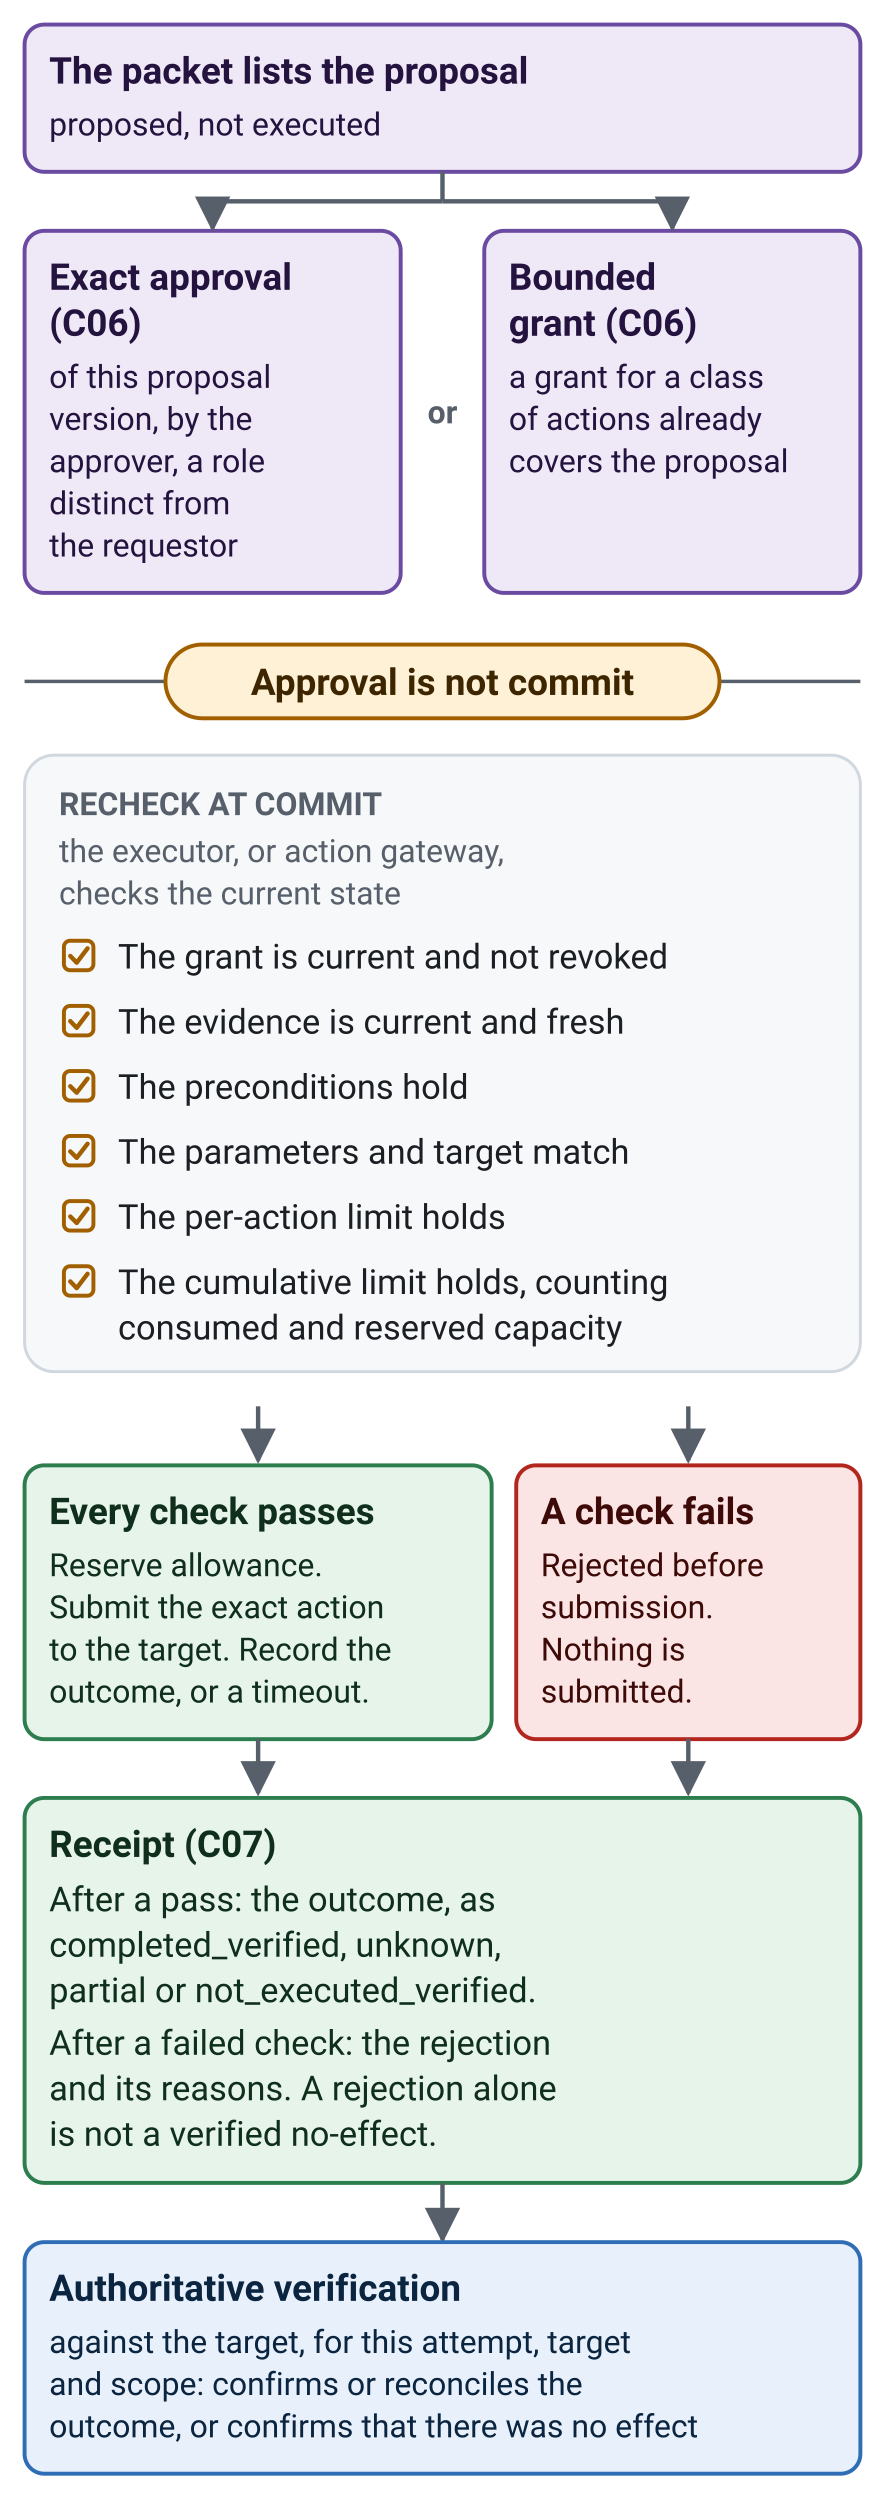
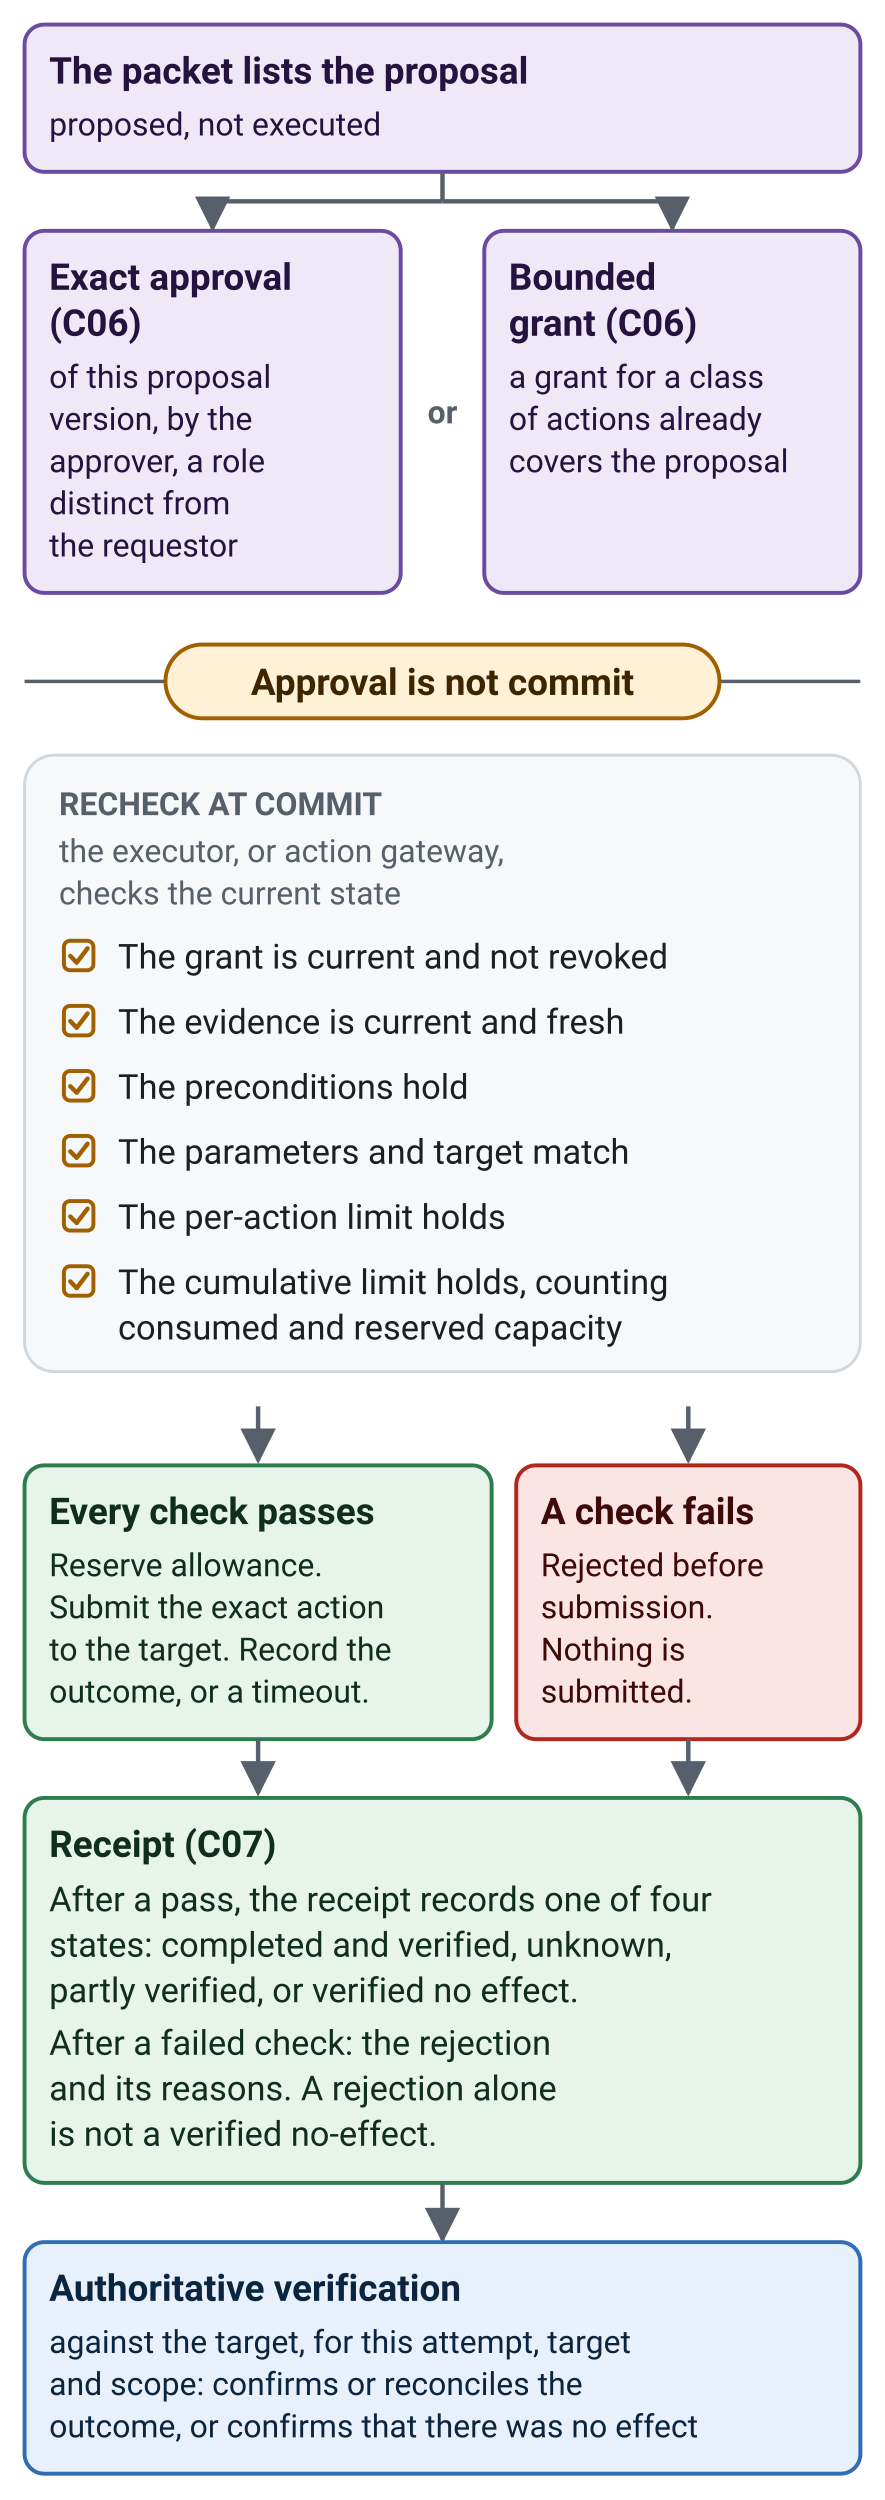
<svg xmlns="http://www.w3.org/2000/svg" viewBox="0 0 360 1017" width="360" height="1017" role="img" aria-labelledby="t d" font-family="-apple-system, 'Segoe UI', Roboto, Helvetica, Arial, sans-serif">
  <defs>
    <marker id="arr" viewBox="0 0 10 10" refX="9" refY="5" markerWidth="8" markerHeight="8" orient="auto-start-reverse">
      <path d="M0 0 L10 5 L0 10 z" fill="#57606a" />
    </marker>
    <marker id="arrs" viewBox="0 0 10 10" refX="9" refY="5" markerWidth="5.5" markerHeight="5.5" orient="auto-start-reverse">
      <path d="M0 0 L10 5 L0 10 z" fill="#57606a" />
    </marker>
  </defs>
  <rect width="360" height="1017" fill="#ffffff" />
  <rect x="10.0" y="10.0" width="340.0" height="59.9" rx="8" fill="#EFE9F7" stroke="#6A4BA1" stroke-width="1.6" />
  <text x="20.0" y="34.0" font-size="15" text-anchor="start" font-weight="700" fill="#24133F">The packet lists the proposal</text>
  <text x="20.0" y="55.1" font-size="13" text-anchor="start" fill="#24133F">proposed, not executed</text>
  <rect x="10.0" y="93.9" width="153.0" height="147.3" rx="8" fill="#EFE9F7" stroke="#6A4BA1" stroke-width="1.6" />
  <text x="20.0" y="117.9" font-size="15" text-anchor="start" font-weight="700" fill="#24133F">Exact approval</text>
  <text x="20.0" y="136.6" font-size="15" text-anchor="start" font-weight="700" fill="#24133F">(C06)</text>
  <text x="20.0" y="157.8" font-size="13" text-anchor="start" fill="#24133F">of this proposal</text>
  <text x="20.0" y="174.9" font-size="13" text-anchor="start" fill="#24133F">version, by the</text>
  <text x="20.0" y="192.1" font-size="13" text-anchor="start" fill="#24133F">approver, a role</text>
  <text x="20.0" y="209.2" font-size="13" text-anchor="start" fill="#24133F">distinct from</text>
  <text x="20.0" y="226.4" font-size="13" text-anchor="start" fill="#24133F">the requestor</text>
  <rect x="197.0" y="93.9" width="153.0" height="147.3" rx="8" fill="#EFE9F7" stroke="#6A4BA1" stroke-width="1.6" />
  <text x="207.0" y="117.9" font-size="15" text-anchor="start" font-weight="700" fill="#24133F">Bounded</text>
  <text x="207.0" y="136.6" font-size="15" text-anchor="start" font-weight="700" fill="#24133F">grant (C06)</text>
  <text x="207.0" y="157.8" font-size="13" text-anchor="start" fill="#24133F">a grant for a class</text>
  <text x="207.0" y="174.9" font-size="13" text-anchor="start" fill="#24133F">of actions already</text>
  <text x="207.0" y="192.1" font-size="13" text-anchor="start" fill="#24133F">covers the proposal</text>
  <path d="M180.0 69.9 L180.0 81.9" fill="none" stroke="#57606a" stroke-width="1.8" />
  <path d="M180.0 81.9 L86.5 81.9 L86.5 92.9" fill="none" stroke="#57606a" stroke-width="1.8" marker-end="url(#arr)" />
  <path d="M180.0 81.9 L273.5 81.9 L273.5 92.9" fill="none" stroke="#57606a" stroke-width="1.8" marker-end="url(#arr)" />
  <text x="180.0" y="172.2" font-size="13" text-anchor="middle" font-weight="700" fill="#57606a">or</text>
  <path d="M10.0 277.2 L350.0 277.2" fill="none" stroke="#57606a" stroke-width="1.4" />
  <rect x="67.3" y="262.2" width="225.4" height="30.0" rx="15" fill="#FFF1D6" stroke="#A15F00" stroke-width="1.6" />
  <text x="180.0" y="282.7" font-size="15" text-anchor="middle" font-weight="700" fill="#3D2500">Approval is not commit</text>
  <rect x="10.0" y="307.2" width="340.0" height="250.8" rx="12" fill="#f6f8fa" stroke="#d0d7de" stroke-width="1.2" />
  <text x="24.0" y="331.6" font-size="13" text-anchor="start" font-weight="700" fill="#57606a">RECHECK AT COMMIT</text>
  <text x="24.0" y="350.7" font-size="13" text-anchor="start" fill="#57606a">the executor, or action gateway,</text>
  <text x="24.0" y="367.9" font-size="13" text-anchor="start" fill="#57606a">checks the current state</text>
  <text x="48.0" y="394.0" font-size="14" text-anchor="start" fill="#1b1f24">The grant is current and not revoked</text>
  <rect x="26.0" y="382.7" width="12" height="12" rx="2.5" fill="none" stroke="#A15F00" stroke-width="1.6" />
  <path d="M28.6 388.9 L31.2 391.6 L35.6 385.8" fill="none" stroke="#A15F00" stroke-width="1.8" stroke-linecap="round" stroke-linejoin="round" />
  <text x="48.0" y="420.5" font-size="14" text-anchor="start" fill="#1b1f24">The evidence is current and fresh</text>
  <rect x="26.0" y="409.2" width="12" height="12" rx="2.5" fill="none" stroke="#A15F00" stroke-width="1.6" />
  <path d="M28.6 415.4 L31.2 418.1 L35.6 412.3" fill="none" stroke="#A15F00" stroke-width="1.8" stroke-linecap="round" stroke-linejoin="round" />
  <text x="48.0" y="447.0" font-size="14" text-anchor="start" fill="#1b1f24">The preconditions hold</text>
  <rect x="26.0" y="435.7" width="12" height="12" rx="2.5" fill="none" stroke="#A15F00" stroke-width="1.6" />
  <path d="M28.6 441.9 L31.2 444.5 L35.6 438.8" fill="none" stroke="#A15F00" stroke-width="1.8" stroke-linecap="round" stroke-linejoin="round" />
  <text x="48.0" y="473.4" font-size="14" text-anchor="start" fill="#1b1f24">The parameters and target match</text>
  <rect x="26.0" y="462.1" width="12" height="12" rx="2.5" fill="none" stroke="#A15F00" stroke-width="1.6" />
  <path d="M28.6 468.4 L31.2 471.0 L35.6 465.3" fill="none" stroke="#A15F00" stroke-width="1.8" stroke-linecap="round" stroke-linejoin="round" />
  <text x="48.0" y="499.9" font-size="14" text-anchor="start" fill="#1b1f24">The per-action limit holds</text>
  <rect x="26.0" y="488.6" width="12" height="12" rx="2.5" fill="none" stroke="#A15F00" stroke-width="1.6" />
  <path d="M28.6 494.9 L31.2 497.5 L35.6 491.7" fill="none" stroke="#A15F00" stroke-width="1.8" stroke-linecap="round" stroke-linejoin="round" />
  <text x="48.0" y="526.4" font-size="14" text-anchor="start" fill="#1b1f24">The cumulative limit holds, counting</text>
  <text x="48.0" y="544.9" font-size="14" text-anchor="start" fill="#1b1f24">consumed and reserved capacity</text>
  <rect x="26.0" y="515.1" width="12" height="12" rx="2.5" fill="none" stroke="#A15F00" stroke-width="1.6" />
  <path d="M28.6 521.3 L31.2 524.0 L35.6 518.2" fill="none" stroke="#A15F00" stroke-width="1.8" stroke-linecap="round" stroke-linejoin="round" />
  <path d="M105.0 572.1 L105.0 594.1" fill="none" stroke="#57606a" stroke-width="1.8" marker-end="url(#arr)" />
  <path d="M280.0 572.1 L280.0 594.1" fill="none" stroke="#57606a" stroke-width="1.8" marker-end="url(#arr)" />
  <rect x="10.0" y="596.1" width="190.0" height="111.4" rx="8" fill="#E6F4EA" stroke="#2E7D4F" stroke-width="1.6" />
  <text x="20.0" y="620.0" font-size="15" text-anchor="start" font-weight="700" fill="#0F2E1B">Every check passes</text>
  <text x="20.0" y="641.2" font-size="13" text-anchor="start" fill="#0F2E1B">Reserve allowance.</text>
  <text x="20.0" y="658.3" font-size="13" text-anchor="start" fill="#0F2E1B">Submit the exact action</text>
  <text x="20.0" y="675.5" font-size="13" text-anchor="start" fill="#0F2E1B">to the target. Record the</text>
  <text x="20.0" y="692.6" font-size="13" text-anchor="start" fill="#0F2E1B">outcome, or a timeout.</text>
  <rect x="210.0" y="596.1" width="140.0" height="111.4" rx="8" fill="#FBE4E4" stroke="#B3261E" stroke-width="1.6" />
  <text x="220.0" y="620.0" font-size="15" text-anchor="start" font-weight="700" fill="#3D0A07">A check fails</text>
  <text x="220.0" y="641.2" font-size="13" text-anchor="start" fill="#3D0A07">Rejected before</text>
  <text x="220.0" y="658.3" font-size="13" text-anchor="start" fill="#3D0A07">submission.</text>
  <text x="220.0" y="675.5" font-size="13" text-anchor="start" fill="#3D0A07">Nothing is</text>
  <text x="220.0" y="692.6" font-size="13" text-anchor="start" fill="#3D0A07">submitted.</text>
  <path d="M105.0 707.4 L105.0 729.4" fill="none" stroke="#57606a" stroke-width="1.8" marker-end="url(#arr)" />
  <path d="M280.0 707.4 L280.0 729.4" fill="none" stroke="#57606a" stroke-width="1.8" marker-end="url(#arr)" />
  <rect x="10.0" y="731.4" width="340.0" height="156.6" rx="8" fill="#E6F4EA" stroke="#2E7D4F" stroke-width="1.6" />
  <text x="20.0" y="755.4" font-size="15" text-anchor="start" font-weight="700" fill="#0F2E1B">Receipt (C07)</text>
-   <text x="20.0" y="777.5" font-size="14" text-anchor="start" fill="#0F2E1B">After a pass: the outcome, as</text>
-   <text x="20.0" y="796.0" font-size="14" text-anchor="start" fill="#0F2E1B">completed_verified, unknown,</text>
-   <text x="20.0" y="814.5" font-size="14" text-anchor="start" fill="#0F2E1B">partial or not_executed_verified.</text>
+   <text x="20.0" y="777.5" font-size="14" text-anchor="start" fill="#0F2E1B">After a pass, the receipt records one of four</text>
+   <text x="20.0" y="796.0" font-size="14" text-anchor="start" fill="#0F2E1B">states: completed and verified, unknown,</text>
+   <text x="20.0" y="814.5" font-size="14" text-anchor="start" fill="#0F2E1B">partly verified, or verified no effect.</text>
  <text x="20.0" y="835.9" font-size="14" text-anchor="start" fill="#0F2E1B">After a failed check: the rejection</text>
  <text x="20.0" y="854.4" font-size="14" text-anchor="start" fill="#0F2E1B">and its reasons. A rejection alone</text>
  <text x="20.0" y="872.9" font-size="14" text-anchor="start" fill="#0F2E1B">is not a verified no-effect.</text>
  <path d="M180.0 888.1 L180.0 911.1" fill="none" stroke="#57606a" stroke-width="1.8" marker-end="url(#arr)" />
  <rect x="10.0" y="912.1" width="340.0" height="94.2" rx="8" fill="#E8F1FB" stroke="#2F6DB5" stroke-width="1.6" />
  <text x="20.0" y="936.0" font-size="15" text-anchor="start" font-weight="700" fill="#0B2540">Authoritative verification</text>
  <text x="20.0" y="957.2" font-size="13" text-anchor="start" fill="#0B2540">against the target, for this attempt, target</text>
  <text x="20.0" y="974.3" font-size="13" text-anchor="start" fill="#0B2540">and scope: confirms or reconciles the</text>
  <text x="20.0" y="991.5" font-size="13" text-anchor="start" fill="#0B2540">outcome, or confirms that there was no effect</text>
</svg>
